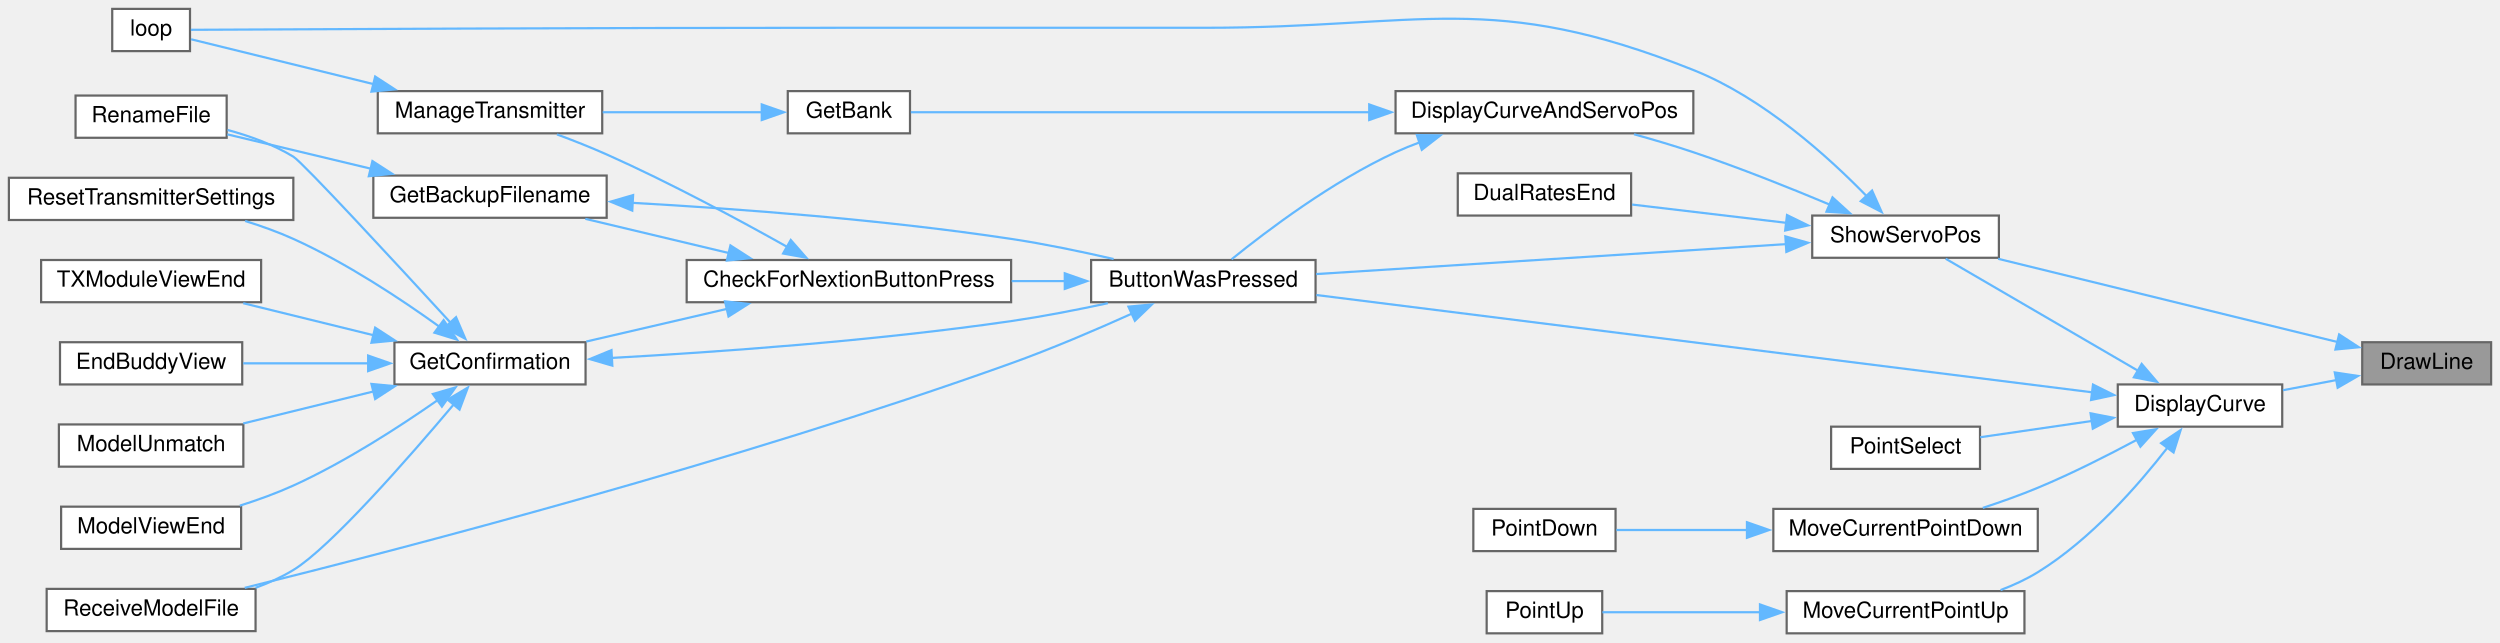
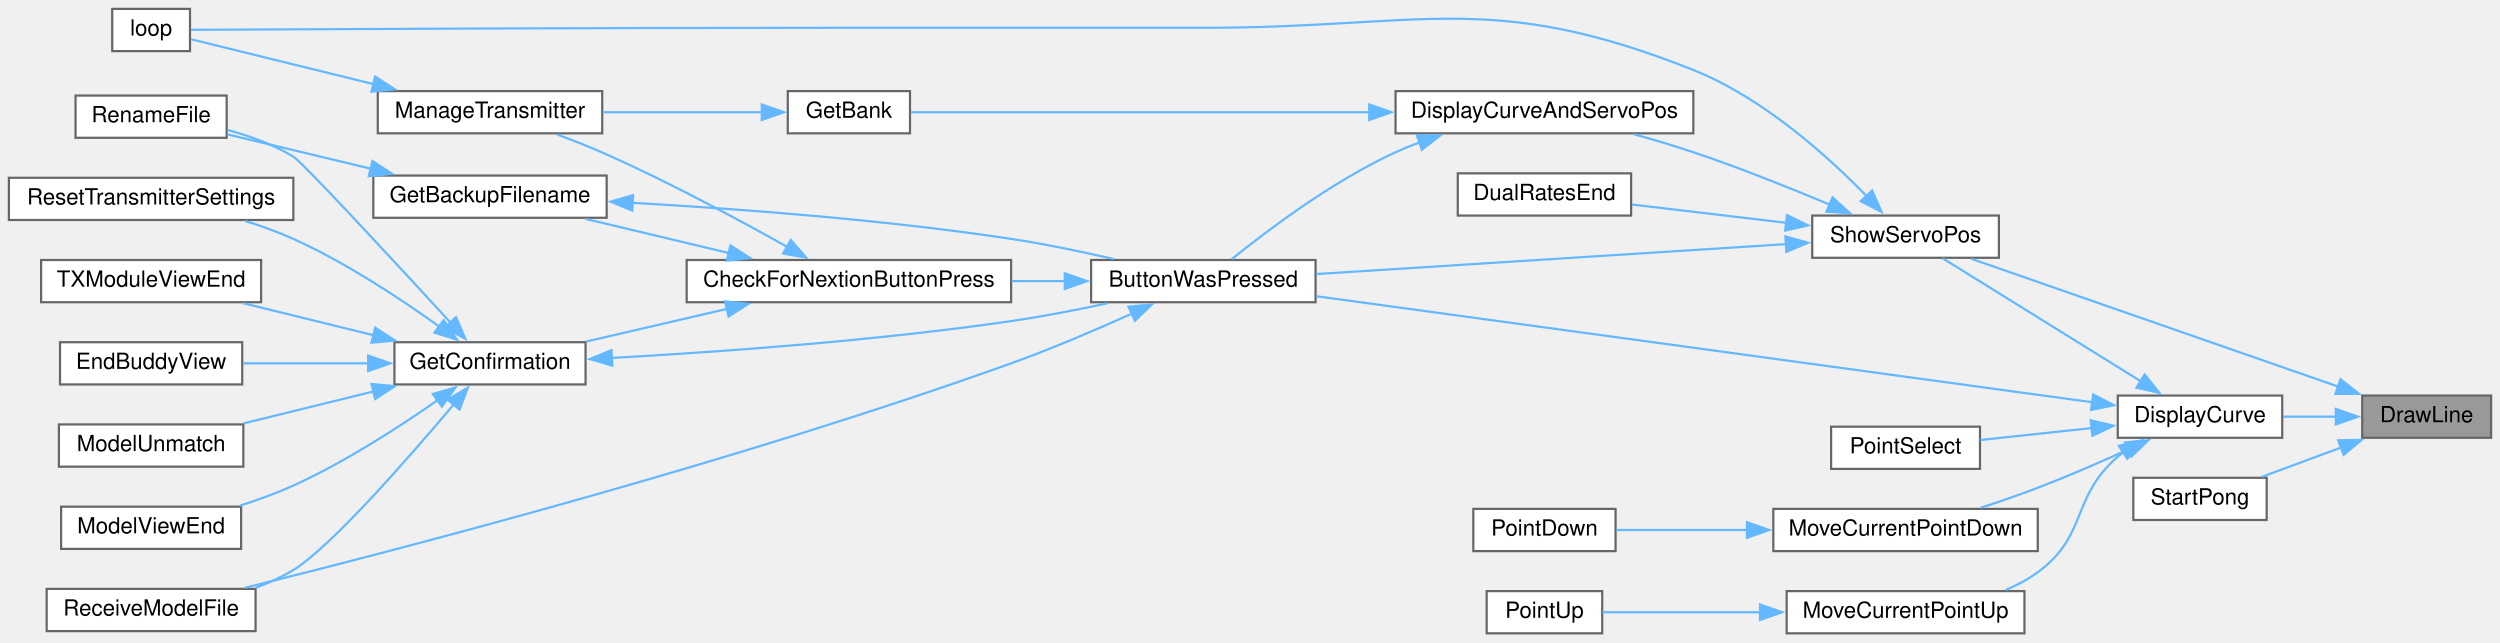
<svg xmlns="http://www.w3.org/2000/svg" xmlns:xlink="http://www.w3.org/1999/xlink" width="1125pt" height="289pt" viewBox="0.00 0.00 1125.00 289.00">
  <g id="graph0" class="graph" transform="scale(1 1) rotate(0) translate(4 285)">
    <g id="node1" class="node">
      <g id="a_node1">
        <a xlink:title=" ">
-           <polygon fill="#999999" stroke="#666666" points="1117,-131 1059,-131 1059,-112 1117,-112 1117,-131" />
-           <text text-anchor="middle" x="1088" y="-119" font-family="Helvetica,sans-Serif" font-size="10.00">DrawLine</text>
+           <polygon fill="#999999" stroke="#666666" points="1117,-107 1059,-107 1059,-88 1117,-88 1117,-107" />
+           <text text-anchor="middle" x="1088" y="-95" font-family="Helvetica,sans-Serif" font-size="10.00">DrawLine</text>
        </a>
      </g>
    </g>
    <g id="node2" class="node">
      <g id="a_node2">
        <a xlink:href="TransmitterCode_2src_2main_8cpp.html#acf49567c45af927603ae83a7f46e6534" target="_top" xlink:title=" ">
-           <polygon fill="white" stroke="#666666" points="1023,-112 949,-112 949,-93 1023,-93 1023,-112" />
-           <text text-anchor="middle" x="986" y="-100" font-family="Helvetica,sans-Serif" font-size="10.00">DisplayCurve</text>
+           <polygon fill="white" stroke="#666666" points="1023,-107 949,-107 949,-88 1023,-88 1023,-107" />
+           <text text-anchor="middle" x="986" y="-95" font-family="Helvetica,sans-Serif" font-size="10.00">DisplayCurve</text>
        </a>
      </g>
    </g>
    <g id="edge1" class="edge">
-       <path fill="none" stroke="#63b8ff" d="M1047.35,-113.97C1039.43,-112.46 1031.14,-110.89 1023.33,-109.4" />
-       <polygon fill="#63b8ff" stroke="#63b8ff" points="1046.65,-117.4 1057.12,-115.82 1047.95,-110.52 1046.65,-117.4" />
+       <path fill="none" stroke="#63b8ff" d="M1047.35,-97.5C1039.43,-97.5 1031.14,-97.5 1023.33,-97.5" />
+       <polygon fill="#63b8ff" stroke="#63b8ff" points="1047.1,-101 1057.1,-97.5 1047.1,-94 1047.1,-101" />
    </g>
    <g id="node21" class="node">
      <g id="a_node21">
        <a xlink:href="TransmitterCode_2src_2main_8cpp.html#ad770ee51a34d8c5026e65136884c16bf" target="_top" xlink:title=" ">
          <polygon fill="white" stroke="#666666" points="895.5,-188 811.5,-188 811.5,-169 895.5,-169 895.5,-188" />
          <text text-anchor="middle" x="853.5" y="-176" font-family="Helvetica,sans-Serif" font-size="10.00">ShowServoPos</text>
        </a>
      </g>
    </g>
    <g id="edge32" class="edge">
-       <path fill="none" stroke="#63b8ff" d="M1047.96,-131.07C1005.57,-141.46 938.16,-157.99 895.15,-168.54" />
-       <polygon fill="#63b8ff" stroke="#63b8ff" points="1048.61,-134.52 1057.49,-128.74 1046.94,-127.72 1048.61,-134.52" />
+       <path fill="none" stroke="#63b8ff" d="M1048.37,-110.96C1001.77,-127.19 924.53,-154.1 883.01,-168.57" />
+       <polygon fill="#63b8ff" stroke="#63b8ff" points="1049.23,-114.36 1057.53,-107.77 1046.93,-107.75 1049.23,-114.36" />
+     </g>
+     <g id="node25" class="node">
+       <g id="a_node25">
+         <a xlink:href="TransmitterCode_2src_2main_8cpp.html#a01ddd63e9f328dd117ee13b789852868" target="_top" xlink:title=" ">
+           <polygon fill="white" stroke="#666666" points="1016,-70 956,-70 956,-51 1016,-51 1016,-70" />
+           <text text-anchor="middle" x="986" y="-58" font-family="Helvetica,sans-Serif" font-size="10.00">StartPong</text>
+         </a>
+       </g>
+     </g>
+     <g id="edge33" class="edge">
+       <path fill="none" stroke="#63b8ff" d="M1049.66,-83.68C1037.77,-79.29 1024.87,-74.51 1013.87,-70.44" />
+       <polygon fill="#63b8ff" stroke="#63b8ff" points="1048.19,-86.87 1058.78,-87.06 1050.62,-80.31 1048.19,-86.87" />
    </g>
    <g id="node3" class="node">
      <g id="a_node3">
        <a xlink:href="TransmitterCode_2src_2main_8cpp.html#a804fdbdd5eab4c596bbe8a23eecbe4d5" target="_top" xlink:title=" ">
          <polygon fill="white" stroke="#666666" points="588,-168 487,-168 487,-149 588,-149 588,-168" />
          <text text-anchor="middle" x="537.5" y="-156" font-family="Helvetica,sans-Serif" font-size="10.00">ButtonWasPressed</text>
        </a>
      </g>
    </g>
    <g id="edge2" class="edge">
-       <path fill="none" stroke="#63b8ff" d="M937.47,-108.46C852.44,-119.13 675.08,-141.37 588.38,-152.24" />
-       <polygon fill="#63b8ff" stroke="#63b8ff" points="937.85,-111.94 947.34,-107.22 936.98,-105 937.85,-111.94" />
+       <path fill="none" stroke="#63b8ff" d="M937.47,-103.99C852.44,-115.61 675.08,-139.84 588.38,-151.69" />
+       <polygon fill="#63b8ff" stroke="#63b8ff" points="937.91,-107.47 947.34,-102.65 936.96,-100.53 937.91,-107.47" />
    </g>
    <g id="node16" class="node">
      <g id="a_node16">
        <a xlink:href="TransmitterCode_2src_2main_8cpp.html#ac7a913ec35d5e97835e753fd1ee77dd7" target="_top" xlink:title=" ">
          <polygon fill="white" stroke="#666666" points="913,-56 794,-56 794,-37 913,-37 913,-56" />
          <text text-anchor="middle" x="853.5" y="-44" font-family="Helvetica,sans-Serif" font-size="10.00">MoveCurrentPointDown</text>
        </a>
      </g>
    </g>
    <g id="edge19" class="edge">
-       <path fill="none" stroke="#63b8ff" d="M957.72,-87.17C944.46,-80.06 928.15,-71.81 913,-65.5 905.11,-62.22 896.44,-59.13 888.25,-56.44" />
-       <polygon fill="#63b8ff" stroke="#63b8ff" points="955.84,-90.13 966.29,-91.84 959.19,-83.98 955.84,-90.13" />
+       <path fill="none" stroke="#63b8ff" d="M953.74,-82.76C941.2,-77.06 926.53,-70.69 913,-65.5 904.72,-62.33 895.67,-59.21 887.2,-56.46" />
+       <polygon fill="#63b8ff" stroke="#63b8ff" points="952.21,-85.9 962.76,-86.9 955.13,-79.54 952.21,-85.9" />
    </g>
    <g id="node18" class="node">
      <g id="a_node18">
        <a xlink:href="TransmitterCode_2src_2main_8cpp.html#adff425c4aac140ddca211d4ef4d98a7e" target="_top" xlink:title=" ">
          <polygon fill="white" stroke="#666666" points="907,-19 800,-19 800,0 907,0 907,-19" />
          <text text-anchor="middle" x="853.5" y="-7" font-family="Helvetica,sans-Serif" font-size="10.00">MoveCurrentPointUp</text>
        </a>
      </g>
    </g>
    <g id="edge21" class="edge">
-       <path fill="none" stroke="#63b8ff" d="M971.47,-83.7C958.32,-66.73 936.89,-42.22 913,-27.5 907.84,-24.32 902.08,-21.67 896.24,-19.46" />
-       <polygon fill="#63b8ff" stroke="#63b8ff" points="968.5,-85.58 977.3,-91.48 974.1,-81.38 968.5,-85.58" />
+       <path fill="none" stroke="#63b8ff" d="M951.44,-81.49C950.6,-80.84 949.79,-80.18 949,-79.5 927.76,-61.08 935.68,-44.1 913,-27.5 908.63,-24.3 903.67,-21.66 898.55,-19.48" />
+       <polygon fill="#63b8ff" stroke="#63b8ff" points="949.5,-84.4 959.8,-86.86 953.28,-78.51 949.5,-84.4" />
    </g>
    <g id="node20" class="node">
      <g id="a_node20">
        <a xlink:href="TransmitterCode_2src_2main_8cpp.html#ac7ef59496adda1ac4c905b854056a8f7" target="_top" xlink:title=" ">
          <polygon fill="white" stroke="#666666" points="887,-93 820,-93 820,-74 887,-74 887,-93" />
          <text text-anchor="middle" x="853.5" y="-81" font-family="Helvetica,sans-Serif" font-size="10.00">PointSelect</text>
        </a>
      </g>
    </g>
    <g id="edge23" class="edge">
-       <path fill="none" stroke="#63b8ff" d="M937.4,-95.57C920.68,-93.14 902.3,-90.46 887.09,-88.25" />
-       <polygon fill="#63b8ff" stroke="#63b8ff" points="936.75,-99.01 947.15,-96.99 937.76,-92.09 936.75,-99.01" />
+       <path fill="none" stroke="#63b8ff" d="M937.4,-92.39C920.68,-90.6 902.3,-88.63 887.09,-87" />
+       <polygon fill="#63b8ff" stroke="#63b8ff" points="936.83,-95.85 947.14,-93.44 937.57,-88.89 936.83,-95.85" />
    </g>
    <g id="edge24" class="edge">
-       <path fill="none" stroke="#63b8ff" d="M957.99,-118.23C932.02,-133.36 893.55,-155.76 871.56,-168.56" />
-       <polygon fill="#63b8ff" stroke="#63b8ff" points="959.75,-121.25 966.63,-113.2 956.23,-115.21 959.75,-121.25" />
+       <path fill="none" stroke="#63b8ff" d="M959.26,-113.48C932.75,-129.93 892.3,-155.04 870.23,-168.74" />
+       <polygon fill="#63b8ff" stroke="#63b8ff" points="961.06,-116.48 967.71,-108.23 957.37,-110.53 961.06,-116.48" />
    </g>
    <g id="node4" class="node">
      <g id="a_node4">
        <a xlink:href="TransmitterCode_2src_2main_8cpp.html#afb7c85cac4aa89fd998ed81c330374d2" target="_top" xlink:title=" ">
          <polygon fill="white" stroke="#666666" points="451,-168 305,-168 305,-149 451,-149 451,-168" />
          <text text-anchor="middle" x="378" y="-156" font-family="Helvetica,sans-Serif" font-size="10.00">CheckForNextionButtonPress</text>
        </a>
      </g>
    </g>
    <g id="edge3" class="edge">
      <path fill="none" stroke="#63b8ff" d="M475.32,-158.5C467.43,-158.5 459.29,-158.5 451.24,-158.5" />
      <polygon fill="#63b8ff" stroke="#63b8ff" points="475.15,-162 485.15,-158.5 475.15,-155 475.15,-162" />
    </g>
    <g id="node11" class="node">
      <g id="a_node11">
        <a xlink:href="TransmitterCode_2src_2main_8cpp.html#ab7c9edf843c732d7fe296564f39bc0dc" target="_top" xlink:title="RECEIVE A MODEL FILE.">
          <polygon fill="white" stroke="#666666" points="111,-20 17,-20 17,-1 111,-1 111,-20" />
          <text text-anchor="middle" x="64" y="-8" font-family="Helvetica,sans-Serif" font-size="10.00">ReceiveModelFile</text>
        </a>
      </g>
    </g>
    <g id="edge18" class="edge">
      <path fill="none" stroke="#63b8ff" d="M505.32,-143.86C489.28,-136.63 469.31,-128.07 451,-121.5 327.61,-77.24 177.27,-38.12 106.12,-20.47" />
      <polygon fill="#63b8ff" stroke="#63b8ff" points="503.79,-147.01 514.34,-147.99 506.7,-140.65 503.79,-147.01" />
    </g>
    <g id="node5" class="node">
      <g id="a_node5">
        <a xlink:href="TransmitterCode_2src_2main_8cpp.html#a641d6dab68ec7b2a8a32492aac55bc1c" target="_top" xlink:title=" ">
          <polygon fill="white" stroke="#666666" points="269,-206 164,-206 164,-187 269,-187 269,-206" />
          <text text-anchor="middle" x="216.5" y="-194" font-family="Helvetica,sans-Serif" font-size="10.00">GetBackupFilename</text>
        </a>
      </g>
    </g>
    <g id="edge4" class="edge">
      <path fill="none" stroke="#63b8ff" d="M324.07,-171.11C303.04,-176.12 279.2,-181.8 259.4,-186.52" />
      <polygon fill="#63b8ff" stroke="#63b8ff" points="324.7,-174.56 333.62,-168.83 323.08,-167.75 324.7,-174.56" />
    </g>
    <g id="node7" class="node">
      <g id="a_node7">
        <a xlink:href="TransmitterCode_2src_2main_8cpp.html#a6506bf72e0dd9e9ce480156b47625bff" target="_top" xlink:title=" ">
          <polygon fill="white" stroke="#666666" points="259.5,-131 173.5,-131 173.5,-112 259.5,-112 259.5,-131" />
          <text text-anchor="middle" x="216.5" y="-119" font-family="Helvetica,sans-Serif" font-size="10.00">GetConfirmation</text>
        </a>
      </g>
    </g>
    <g id="edge7" class="edge">
      <path fill="none" stroke="#63b8ff" d="M323.1,-146C302.45,-141.21 279.22,-135.82 259.81,-131.31" />
      <polygon fill="#63b8ff" stroke="#63b8ff" points="322.25,-149.39 332.78,-148.24 323.83,-142.57 322.25,-149.39" />
    </g>
    <g id="node14" class="node">
      <g id="a_node14">
        <a xlink:href="TransmitterCode_2src_2main_8cpp.html#a558ea014e230b7caa54ce5a37ad29b22" target="_top" xlink:title=" ">
          <polygon fill="white" stroke="#666666" points="267,-244 166,-244 166,-225 267,-225 267,-244" />
          <text text-anchor="middle" x="216.5" y="-232" font-family="Helvetica,sans-Serif" font-size="10.00">ManageTransmitter</text>
        </a>
      </g>
    </g>
    <g id="edge16" class="edge">
      <path fill="none" stroke="#63b8ff" d="M350.39,-173.81C328.83,-185.91 297.45,-202.81 269,-215.5 261.86,-218.68 254.01,-221.78 246.64,-224.51" />
      <polygon fill="#63b8ff" stroke="#63b8ff" points="351.84,-177.01 358.82,-169.04 348.39,-170.92 351.84,-177.01" />
    </g>
    <g id="edge5" class="edge">
      <path fill="none" stroke="#63b8ff" d="M280.47,-193.73C327.62,-191.08 393.6,-186.17 451,-177.5 466.19,-175.21 482.7,-171.76 497.13,-168.44" />
      <polygon fill="#63b8ff" stroke="#63b8ff" points="280.52,-190.22 270.72,-194.25 280.9,-197.21 280.52,-190.22" />
    </g>
    <g id="node6" class="node">
      <g id="a_node6">
        <a xlink:href="TransmitterCode_2src_2main_8cpp.html#a9d94366336f1e5fd43edb9c24bec5821" target="_top" xlink:title=" ">
          <polygon fill="white" stroke="#666666" points="98,-242 30,-242 30,-223 98,-223 98,-242" />
          <text text-anchor="middle" x="64" y="-230" font-family="Helvetica,sans-Serif" font-size="10.00">RenameFile</text>
        </a>
      </g>
    </g>
    <g id="edge6" class="edge">
      <path fill="none" stroke="#63b8ff" d="M163.03,-209.05C141.53,-214.19 117.29,-219.99 98.3,-224.54" />
      <polygon fill="#63b8ff" stroke="#63b8ff" points="163.59,-212.52 172.5,-206.78 161.96,-205.71 163.59,-212.52" />
    </g>
    <g id="edge8" class="edge">
      <path fill="none" stroke="#63b8ff" d="M271.1,-123.93C318.57,-126.55 389.65,-131.58 451,-140.5 465.26,-142.57 480.71,-145.59 494.51,-148.56" />
      <polygon fill="#63b8ff" stroke="#63b8ff" points="271.55,-120.45 261.37,-123.42 271.17,-127.44 271.55,-120.45" />
    </g>
    <g id="edge13" class="edge">
      <path fill="none" stroke="#63b8ff" d="M198.71,-139.84C174.52,-166.18 132.3,-211.88 128,-214.5 119.06,-219.94 108.41,-223.8 98.43,-226.51" />
      <polygon fill="#63b8ff" stroke="#63b8ff" points="201.22,-142.28 205.4,-132.55 196.06,-137.55 201.22,-142.28" />
    </g>
    <g id="node8" class="node">
      <g id="a_node8">
        <a xlink:href="TransmitterCode_2src_2main_8cpp.html#a16c65917a148c7f6c17babf11e977b69" target="_top" xlink:title=" ">
          <polygon fill="white" stroke="#666666" points="105,-131 23,-131 23,-112 105,-112 105,-131" />
          <text text-anchor="middle" x="64" y="-119" font-family="Helvetica,sans-Serif" font-size="10.00">EndBuddyView</text>
        </a>
      </g>
    </g>
    <g id="edge9" class="edge">
      <path fill="none" stroke="#63b8ff" d="M161.9,-121.5C143.31,-121.5 122.8,-121.5 105.45,-121.5" />
      <polygon fill="#63b8ff" stroke="#63b8ff" points="161.66,-125 171.66,-121.5 161.66,-118 161.66,-125" />
    </g>
    <g id="node9" class="node">
      <g id="a_node9">
        <a xlink:href="TransmitterCode_2src_2main_8cpp.html#a339dccdc324b75d00fd035fb3fb129fd" target="_top" xlink:title=" ">
          <polygon fill="white" stroke="#666666" points="105.5,-94 22.5,-94 22.5,-75 105.5,-75 105.5,-94" />
          <text text-anchor="middle" x="64" y="-82" font-family="Helvetica,sans-Serif" font-size="10.00">ModelUnmatch</text>
        </a>
      </g>
    </g>
    <g id="edge10" class="edge">
      <path fill="none" stroke="#63b8ff" d="M164.19,-108.88C145,-104.17 123.51,-98.88 105.44,-94.44" />
      <polygon fill="#63b8ff" stroke="#63b8ff" points="163.15,-112.23 173.7,-111.22 164.82,-105.44 163.15,-112.23" />
    </g>
    <g id="node10" class="node">
      <g id="a_node10">
        <a xlink:href="TransmitterCode_2src_2main_8cpp.html#ae9f91b9da28f2e1e2fb126961f03c31c" target="_top" xlink:title=" ">
          <polygon fill="white" stroke="#666666" points="104.5,-57 23.5,-57 23.5,-38 104.5,-38 104.5,-57" />
          <text text-anchor="middle" x="64" y="-45" font-family="Helvetica,sans-Serif" font-size="10.00">ModelViewEnd</text>
        </a>
      </g>
    </g>
    <g id="edge11" class="edge">
      <path fill="none" stroke="#63b8ff" d="M193.04,-105.01C175.9,-93.03 151.34,-77.12 128,-66.5 120.41,-63.05 112.02,-60.02 103.92,-57.45" />
      <polygon fill="#63b8ff" stroke="#63b8ff" points="190.79,-107.71 200.97,-110.66 194.86,-102.01 190.79,-107.71" />
    </g>
    <g id="edge12" class="edge">
      <path fill="none" stroke="#63b8ff" d="M200.28,-103.13C180,-79.06 144.71,-38.68 128,-28.5 122.75,-25.3 116.92,-22.66 110.97,-20.47" />
      <polygon fill="#63b8ff" stroke="#63b8ff" points="197.42,-105.17 206.52,-110.59 202.79,-100.67 197.42,-105.17" />
    </g>
    <g id="node12" class="node">
      <g id="a_node12">
        <a xlink:href="TransmitterCode_2src_2main_8cpp.html#a5c7f22bae35d5d6df9d54fe79dbb8401" target="_top" xlink:title=" ">
          <polygon fill="white" stroke="#666666" points="128,-205 0,-205 0,-186 128,-186 128,-205" />
          <text text-anchor="middle" x="64" y="-193" font-family="Helvetica,sans-Serif" font-size="10.00">ResetTransmitterSettings</text>
        </a>
      </g>
    </g>
    <g id="edge14" class="edge">
      <path fill="none" stroke="#63b8ff" d="M193.72,-137.99C176.61,-150.3 151.78,-166.77 128,-177.5 121.16,-180.59 113.65,-183.28 106.29,-185.57" />
      <polygon fill="#63b8ff" stroke="#63b8ff" points="195.63,-140.93 201.62,-132.19 191.49,-135.29 195.63,-140.93" />
    </g>
    <g id="node13" class="node">
      <g id="a_node13">
        <a xlink:href="TransmitterCode_2src_2main_8cpp.html#a3c55ef7c23759a89a86f6519569c4f7a" target="_top" xlink:title=" ">
          <polygon fill="white" stroke="#666666" points="113.5,-168 14.5,-168 14.5,-149 113.5,-149 113.5,-168" />
          <text text-anchor="middle" x="64" y="-156" font-family="Helvetica,sans-Serif" font-size="10.00">TXModuleViewEnd</text>
        </a>
      </g>
    </g>
    <g id="edge15" class="edge">
      <path fill="none" stroke="#63b8ff" d="M164.19,-134.12C145,-138.83 123.51,-144.12 105.44,-148.56" />
      <polygon fill="#63b8ff" stroke="#63b8ff" points="164.82,-137.56 173.7,-131.78 163.15,-130.77 164.82,-137.56" />
    </g>
    <g id="node15" class="node">
      <g id="a_node15">
        <a xlink:href="TransmitterCode_2src_2main_8cpp.html#ad3cb30894c94eb016e98bdcaa899ac86" target="_top" xlink:title=" ">
          <polygon fill="white" stroke="#666666" points="81.5,-281 46.5,-281 46.5,-262 81.5,-262 81.5,-281" />
          <text text-anchor="middle" x="64" y="-269" font-family="Helvetica,sans-Serif" font-size="10.00">loop</text>
        </a>
      </g>
    </g>
    <g id="edge17" class="edge">
      <path fill="none" stroke="#63b8ff" d="M164.1,-247.14C135.5,-254.17 101.77,-262.46 81.96,-267.33" />
      <polygon fill="#63b8ff" stroke="#63b8ff" points="164.82,-250.56 173.7,-244.78 163.15,-243.77 164.82,-250.56" />
    </g>
    <g id="node17" class="node">
      <g id="a_node17">
        <a xlink:href="TransmitterCode_2src_2main_8cpp.html#af954e15b63371f52276ced00c0458368" target="_top" xlink:title=" ">
          <polygon fill="white" stroke="#666666" points="723,-56 659,-56 659,-37 723,-37 723,-56" />
          <text text-anchor="middle" x="691" y="-44" font-family="Helvetica,sans-Serif" font-size="10.00">PointDown</text>
        </a>
      </g>
    </g>
    <g id="edge20" class="edge">
      <path fill="none" stroke="#63b8ff" d="M782.33,-46.5C761.73,-46.5 740.22,-46.5 723.37,-46.5" />
      <polygon fill="#63b8ff" stroke="#63b8ff" points="782.13,-50 792.13,-46.5 782.13,-43 782.13,-50" />
    </g>
    <g id="node19" class="node">
      <g id="a_node19">
        <a xlink:href="TransmitterCode_2src_2main_8cpp.html#a40c056b9758bef5cf5c986926ccf2313" target="_top" xlink:title=" ">
          <polygon fill="white" stroke="#666666" points="717,-19 665,-19 665,0 717,0 717,-19" />
          <text text-anchor="middle" x="691" y="-7" font-family="Helvetica,sans-Serif" font-size="10.00">PointUp</text>
        </a>
      </g>
    </g>
    <g id="edge22" class="edge">
      <path fill="none" stroke="#63b8ff" d="M788.22,-9.5C763.25,-9.5 736.13,-9.5 717.07,-9.5" />
      <polygon fill="#63b8ff" stroke="#63b8ff" points="787.99,-13 797.99,-9.5 787.99,-6 787.99,-13" />
    </g>
    <g id="edge25" class="edge">
      <path fill="none" stroke="#63b8ff" d="M799.83,-175.15C740.86,-171.39 646.01,-165.35 588.25,-161.67" />
      <polygon fill="#63b8ff" stroke="#63b8ff" points="799.41,-178.63 809.62,-175.77 799.86,-171.64 799.41,-178.63" />
    </g>
    <g id="edge31" class="edge">
      <path fill="none" stroke="#63b8ff" d="M836.24,-196.48C818.84,-214.4 789.44,-240.99 758,-253.5 667.01,-289.69 636.42,-272.5 538.5,-272.5 538.5,-272.5 538.5,-272.5 377,-272.5 264.33,-272.5 128.78,-271.84 81.91,-271.59" />
      <polygon fill="#63b8ff" stroke="#63b8ff" points="838.43,-199.26 842.75,-189.58 833.34,-194.46 838.43,-199.26" />
    </g>
    <g id="node22" class="node">
      <g id="a_node22">
        <a xlink:href="TransmitterCode_2src_2main_8cpp.html#aa61377ec59e711151913086167f2f48f" target="_top" xlink:title=" ">
          <polygon fill="white" stroke="#666666" points="758,-244 624,-244 624,-225 758,-225 758,-244" />
          <text text-anchor="middle" x="691" y="-232" font-family="Helvetica,sans-Serif" font-size="10.00">DisplayCurveAndServoPos</text>
        </a>
      </g>
    </g>
    <g id="edge26" class="edge">
      <path fill="none" stroke="#63b8ff" d="M819.35,-192.93C801.38,-200.47 778.68,-209.55 758,-216.5 749.44,-219.38 740.15,-222.13 731.31,-224.58" />
      <polygon fill="#63b8ff" stroke="#63b8ff" points="820.63,-196.19 828.47,-189.06 817.9,-189.74 820.63,-196.19" />
    </g>
    <g id="node24" class="node">
      <g id="a_node24">
        <a xlink:href="TransmitterCode_2src_2main_8cpp.html#acaf005c908c2b6706d7ab9579f456ca8" target="_top" xlink:title=" ">
          <polygon fill="white" stroke="#666666" points="730,-207 652,-207 652,-188 730,-188 730,-207" />
          <text text-anchor="middle" x="691" y="-195" font-family="Helvetica,sans-Serif" font-size="10.00">DualRatesEnd</text>
        </a>
      </g>
    </g>
    <g id="edge30" class="edge">
      <path fill="none" stroke="#63b8ff" d="M800,-184.71C777.32,-187.4 751.27,-190.48 730.44,-192.95" />
      <polygon fill="#63b8ff" stroke="#63b8ff" points="800.15,-188.22 809.66,-183.57 799.32,-181.27 800.15,-188.22" />
    </g>
    <g id="edge27" class="edge">
      <path fill="none" stroke="#63b8ff" d="M634.93,-220.98C631.18,-219.61 627.51,-218.11 624,-216.5 595.48,-203.38 566,-181.1 550.2,-168.31" />
      <polygon fill="#63b8ff" stroke="#63b8ff" points="633.59,-224.22 644.18,-224.08 635.81,-217.59 633.59,-224.22" />
    </g>
    <g id="node23" class="node">
      <g id="a_node23">
        <a xlink:href="TransmitterCode_2src_2main_8cpp.html#aa98d7fb495cbdc40cb17343ffafbfe15" target="_top" xlink:title=" ">
          <polygon fill="white" stroke="#666666" points="405.5,-244 350.5,-244 350.5,-225 405.5,-225 405.5,-244" />
          <text text-anchor="middle" x="378" y="-232" font-family="Helvetica,sans-Serif" font-size="10.00">GetBank</text>
        </a>
      </g>
    </g>
    <g id="edge28" class="edge">
      <path fill="none" stroke="#63b8ff" d="M612.25,-234.5C544.89,-234.5 451.31,-234.5 405.88,-234.5" />
      <polygon fill="#63b8ff" stroke="#63b8ff" points="612.15,-238 622.15,-234.5 612.15,-231 612.15,-238" />
    </g>
    <g id="edge29" class="edge">
      <path fill="none" stroke="#63b8ff" d="M339,-234.5C317.5,-234.5 290.37,-234.5 267.2,-234.5" />
      <polygon fill="#63b8ff" stroke="#63b8ff" points="338.79,-238 348.79,-234.5 338.79,-231 338.79,-238" />
    </g>
  </g>
</svg>
